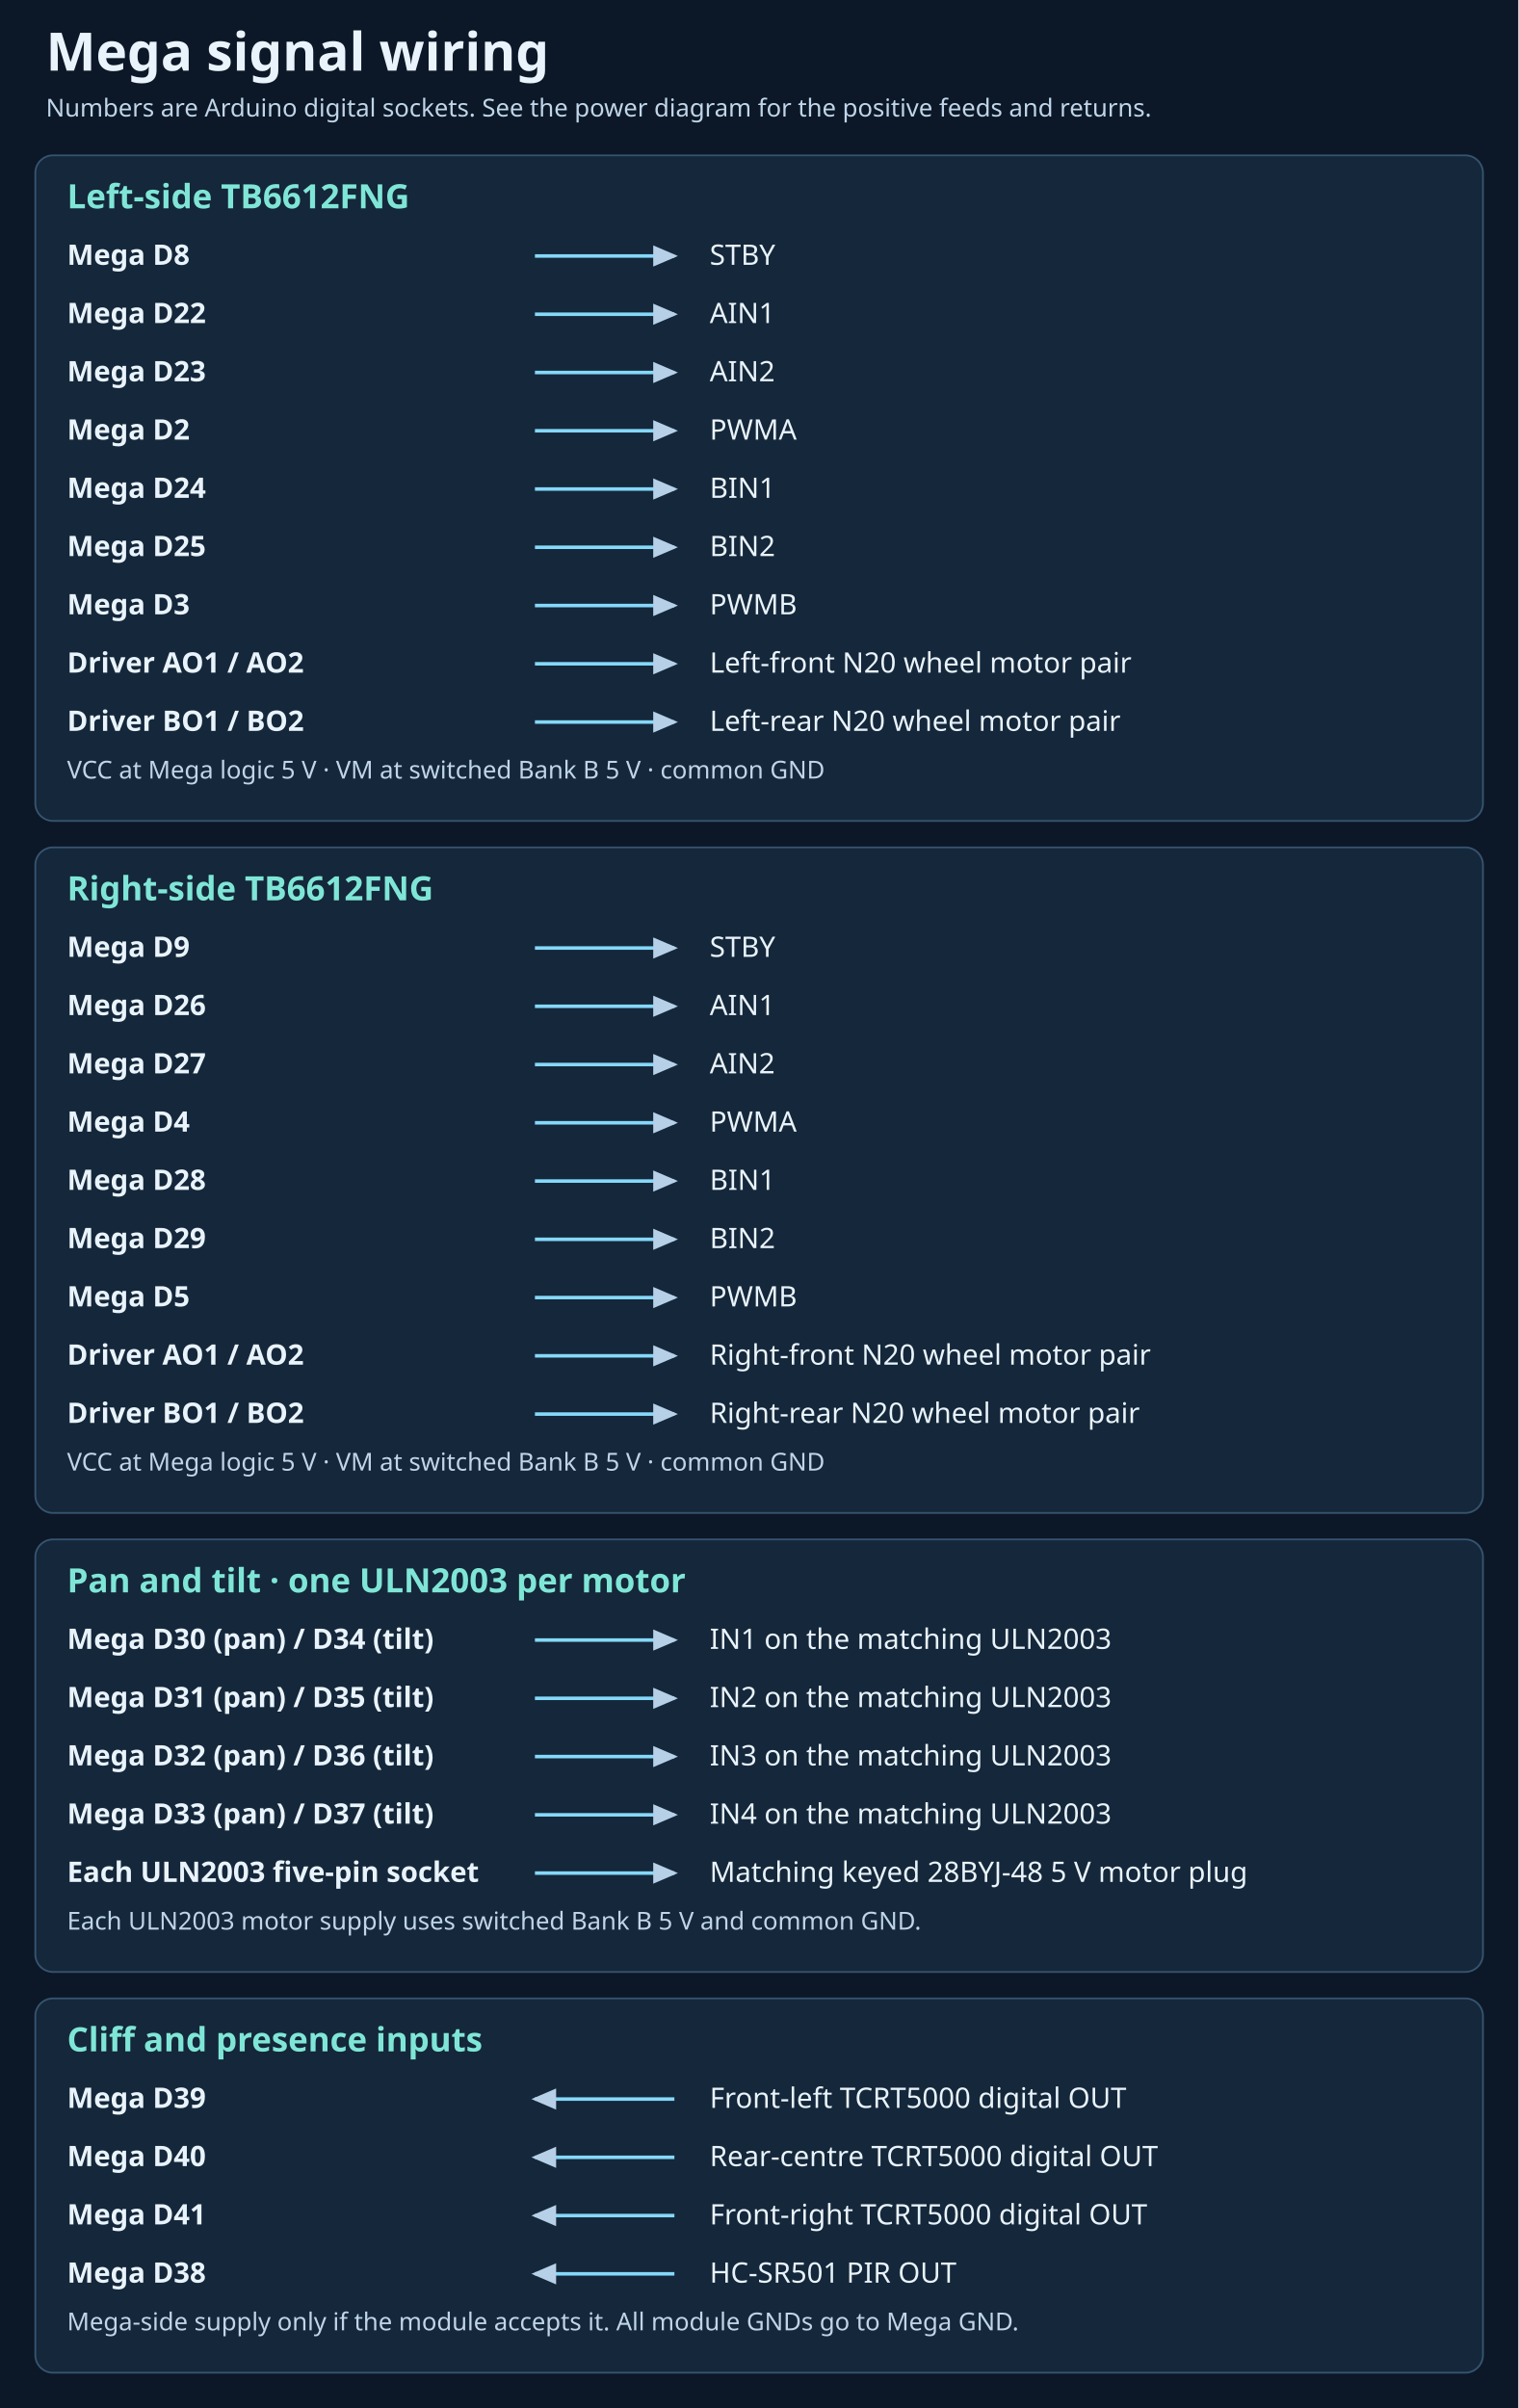
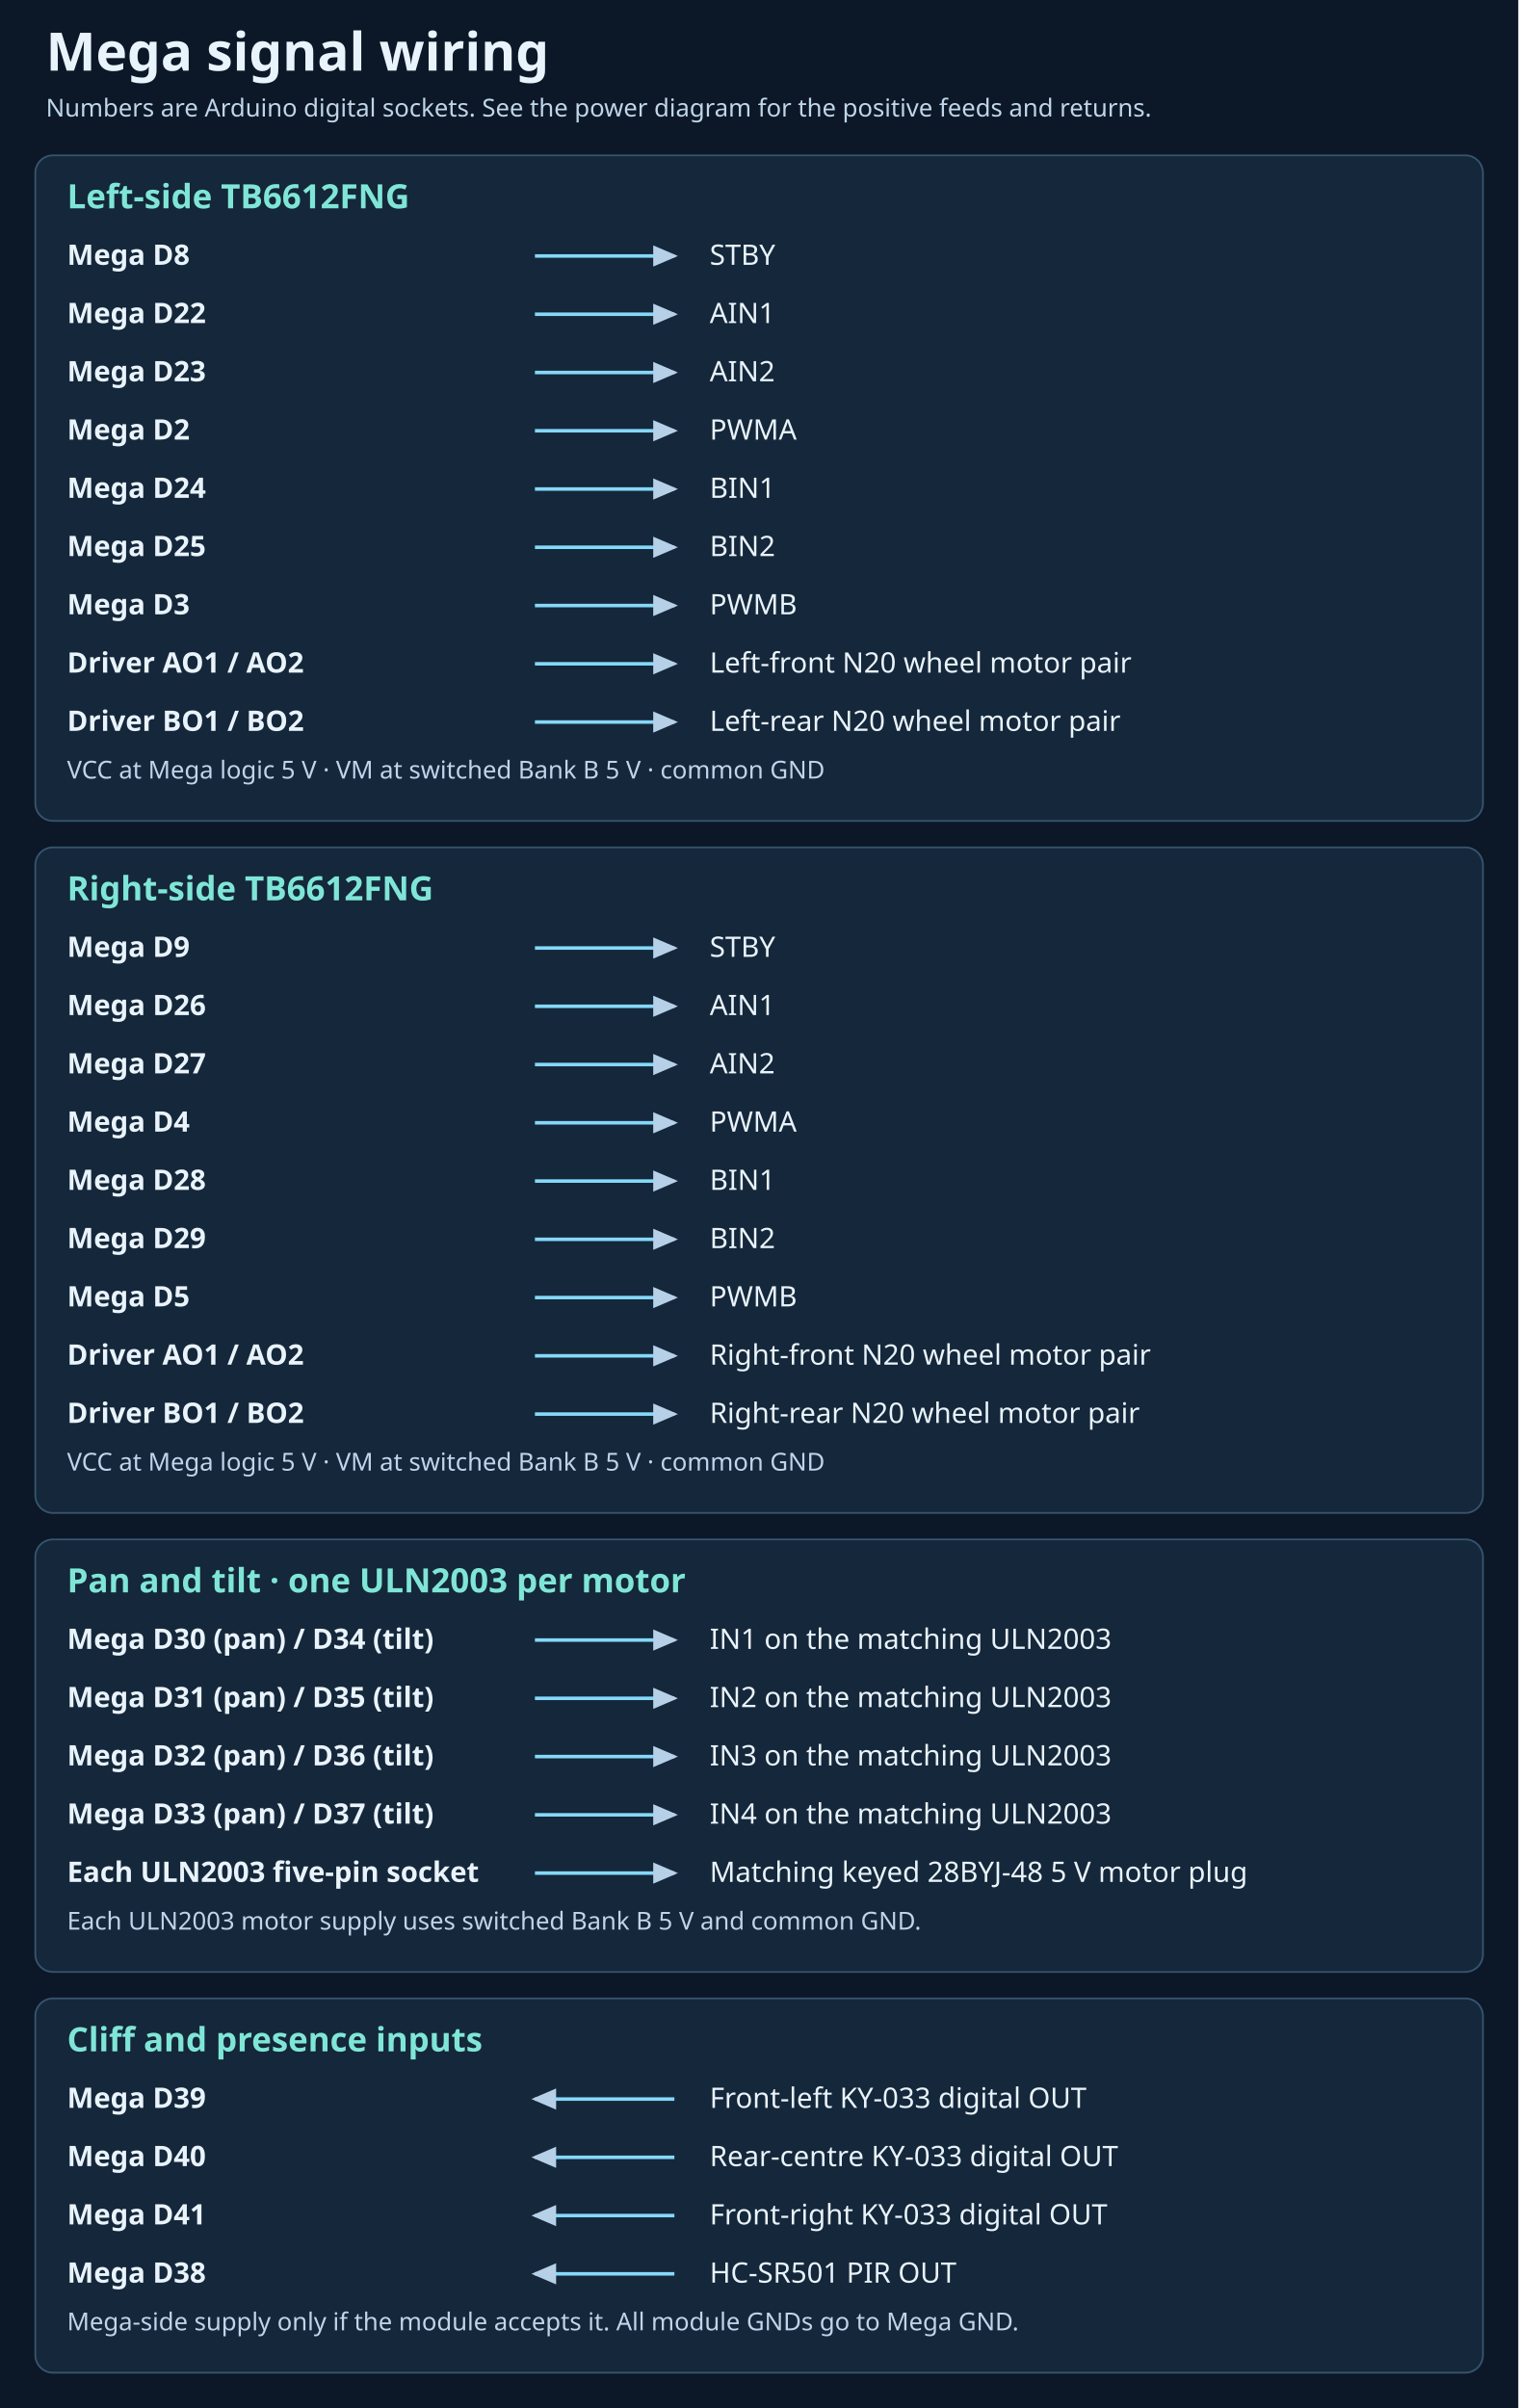
<svg xmlns="http://www.w3.org/2000/svg" viewBox="0 0 860 1364" role="img" aria-labelledby="title desc">
  <defs>
    <marker id="arrow" markerWidth="7" markerHeight="6" refX="6" refY="3" orient="auto-start-reverse" viewBox="0 0 7 6">
      <path d="M0 0 L7 3 L0 6z" fill="#b6d0e7" />
    </marker>
  </defs>
  <style>.canvas{fill:#0c1827;stroke:none} rect{fill:#15273a;stroke:#365470} text{fill:#e9f3fb;font:16px system-ui, sans-serif} .title{font-size:30px;font-weight:700}.heading{fill:#7fe6d7;font-weight:700;font-size:19px}.terminal{font-weight:600}.note{font-size:14px;fill:#c0d5e9}path[class]{stroke-width:2;fill:none}.power{stroke:#ffd07e}.signal{stroke:#85d8f9}.ground{stroke:#c6d0dd;stroke-dasharray:5 4}</style>
  <rect class="canvas" width="100%" height="100%" />
  <text x="26" y="40" class="title">Mega signal wiring</text>
  <text x="26" y="66" class="note">Numbers are Arduino digital sockets. See the power diagram for the positive feeds and returns.</text>
  <rect x="20" y="88" width="820" height="377" rx="10" />
  <text x="38" y="118" class="heading">Left-side TB6612FNG</text>
  <text x="38" y="150" class="terminal">Mega D8</text>
  <path d="M303 145 H382" class="signal" marker-end="url(#arrow)" />
  <text x="402" y="150" class="">STBY</text>
  <text x="38" y="183" class="terminal">Mega D22</text>
  <path d="M303 178 H382" class="signal" marker-end="url(#arrow)" />
  <text x="402" y="183" class="">AIN1</text>
  <text x="38" y="216" class="terminal">Mega D23</text>
  <path d="M303 211 H382" class="signal" marker-end="url(#arrow)" />
  <text x="402" y="216" class="">AIN2</text>
  <text x="38" y="249" class="terminal">Mega D2</text>
  <path d="M303 244 H382" class="signal" marker-end="url(#arrow)" />
  <text x="402" y="249" class="">PWMA</text>
  <text x="38" y="282" class="terminal">Mega D24</text>
  <path d="M303 277 H382" class="signal" marker-end="url(#arrow)" />
  <text x="402" y="282" class="">BIN1</text>
  <text x="38" y="315" class="terminal">Mega D25</text>
  <path d="M303 310 H382" class="signal" marker-end="url(#arrow)" />
  <text x="402" y="315" class="">BIN2</text>
  <text x="38" y="348" class="terminal">Mega D3</text>
  <path d="M303 343 H382" class="signal" marker-end="url(#arrow)" />
  <text x="402" y="348" class="">PWMB</text>
  <text x="38" y="381" class="terminal">Driver AO1 / AO2</text>
  <path d="M303 376 H382" class="signal" marker-end="url(#arrow)" />
  <text x="402" y="381" class="">Left-front N20 wheel motor pair</text>
  <text x="38" y="414" class="terminal">Driver BO1 / BO2</text>
  <path d="M303 409 H382" class="signal" marker-end="url(#arrow)" />
  <text x="402" y="414" class="">Left-rear N20 wheel motor pair</text>
  <text x="38" y="441" class="note">VCC at Mega logic 5 V · VM at switched Bank B 5 V · common GND</text>
  <rect x="20" y="480" width="820" height="377" rx="10" />
  <text x="38" y="510" class="heading">Right-side TB6612FNG</text>
  <text x="38" y="542" class="terminal">Mega D9</text>
  <path d="M303 537 H382" class="signal" marker-end="url(#arrow)" />
  <text x="402" y="542" class="">STBY</text>
  <text x="38" y="575" class="terminal">Mega D26</text>
  <path d="M303 570 H382" class="signal" marker-end="url(#arrow)" />
  <text x="402" y="575" class="">AIN1</text>
  <text x="38" y="608" class="terminal">Mega D27</text>
  <path d="M303 603 H382" class="signal" marker-end="url(#arrow)" />
  <text x="402" y="608" class="">AIN2</text>
  <text x="38" y="641" class="terminal">Mega D4</text>
  <path d="M303 636 H382" class="signal" marker-end="url(#arrow)" />
  <text x="402" y="641" class="">PWMA</text>
  <text x="38" y="674" class="terminal">Mega D28</text>
  <path d="M303 669 H382" class="signal" marker-end="url(#arrow)" />
  <text x="402" y="674" class="">BIN1</text>
  <text x="38" y="707" class="terminal">Mega D29</text>
  <path d="M303 702 H382" class="signal" marker-end="url(#arrow)" />
  <text x="402" y="707" class="">BIN2</text>
  <text x="38" y="740" class="terminal">Mega D5</text>
  <path d="M303 735 H382" class="signal" marker-end="url(#arrow)" />
  <text x="402" y="740" class="">PWMB</text>
  <text x="38" y="773" class="terminal">Driver AO1 / AO2</text>
  <path d="M303 768 H382" class="signal" marker-end="url(#arrow)" />
  <text x="402" y="773" class="">Right-front N20 wheel motor pair</text>
  <text x="38" y="806" class="terminal">Driver BO1 / BO2</text>
  <path d="M303 801 H382" class="signal" marker-end="url(#arrow)" />
  <text x="402" y="806" class="">Right-rear N20 wheel motor pair</text>
  <text x="38" y="833" class="note">VCC at Mega logic 5 V · VM at switched Bank B 5 V · common GND</text>
  <rect x="20" y="872" width="820" height="245" rx="10" />
  <text x="38" y="902" class="heading">Pan and tilt · one ULN2003 per motor</text>
  <text x="38" y="934" class="terminal">Mega D30 (pan) / D34 (tilt)</text>
  <path d="M303 929 H382" class="signal" marker-end="url(#arrow)" />
  <text x="402" y="934" class="">IN1 on the matching ULN2003</text>
  <text x="38" y="967" class="terminal">Mega D31 (pan) / D35 (tilt)</text>
  <path d="M303 962 H382" class="signal" marker-end="url(#arrow)" />
  <text x="402" y="967" class="">IN2 on the matching ULN2003</text>
  <text x="38" y="1000" class="terminal">Mega D32 (pan) / D36 (tilt)</text>
  <path d="M303 995 H382" class="signal" marker-end="url(#arrow)" />
  <text x="402" y="1000" class="">IN3 on the matching ULN2003</text>
  <text x="38" y="1033" class="terminal">Mega D33 (pan) / D37 (tilt)</text>
  <path d="M303 1028 H382" class="signal" marker-end="url(#arrow)" />
  <text x="402" y="1033" class="">IN4 on the matching ULN2003</text>
  <text x="38" y="1066" class="terminal">Each ULN2003 five-pin socket</text>
  <path d="M303 1061 H382" class="signal" marker-end="url(#arrow)" />
  <text x="402" y="1066" class="">Matching keyed 28BYJ-48 5 V motor plug</text>
  <text x="38" y="1093" class="note">Each ULN2003 motor supply uses switched Bank B 5 V and common GND.</text>
  <rect x="20" y="1132" width="820" height="212" rx="10" />
  <text x="38" y="1162" class="heading">Cliff and presence inputs</text>
  <text x="38" y="1194" class="terminal">Mega D39</text>
  <path d="M303 1189 H382" class="signal" marker-start="url(#arrow)" />
-   <text x="402" y="1194" class="">Front-left TCRT5000 digital OUT</text>
+   <text x="402" y="1194" class="">Front-left KY-033 digital OUT</text>
  <text x="38" y="1227" class="terminal">Mega D40</text>
  <path d="M303 1222 H382" class="signal" marker-start="url(#arrow)" />
-   <text x="402" y="1227" class="">Rear-centre TCRT5000 digital OUT</text>
+   <text x="402" y="1227" class="">Rear-centre KY-033 digital OUT</text>
  <text x="38" y="1260" class="terminal">Mega D41</text>
  <path d="M303 1255 H382" class="signal" marker-start="url(#arrow)" />
-   <text x="402" y="1260" class="">Front-right TCRT5000 digital OUT</text>
+   <text x="402" y="1260" class="">Front-right KY-033 digital OUT</text>
  <text x="38" y="1293" class="terminal">Mega D38</text>
  <path d="M303 1288 H382" class="signal" marker-start="url(#arrow)" />
  <text x="402" y="1293" class="">HC-SR501 PIR OUT</text>
  <text x="38" y="1320" class="note">Mega-side supply only if the module accepts it. All module GNDs go to Mega GND.</text>
</svg>
